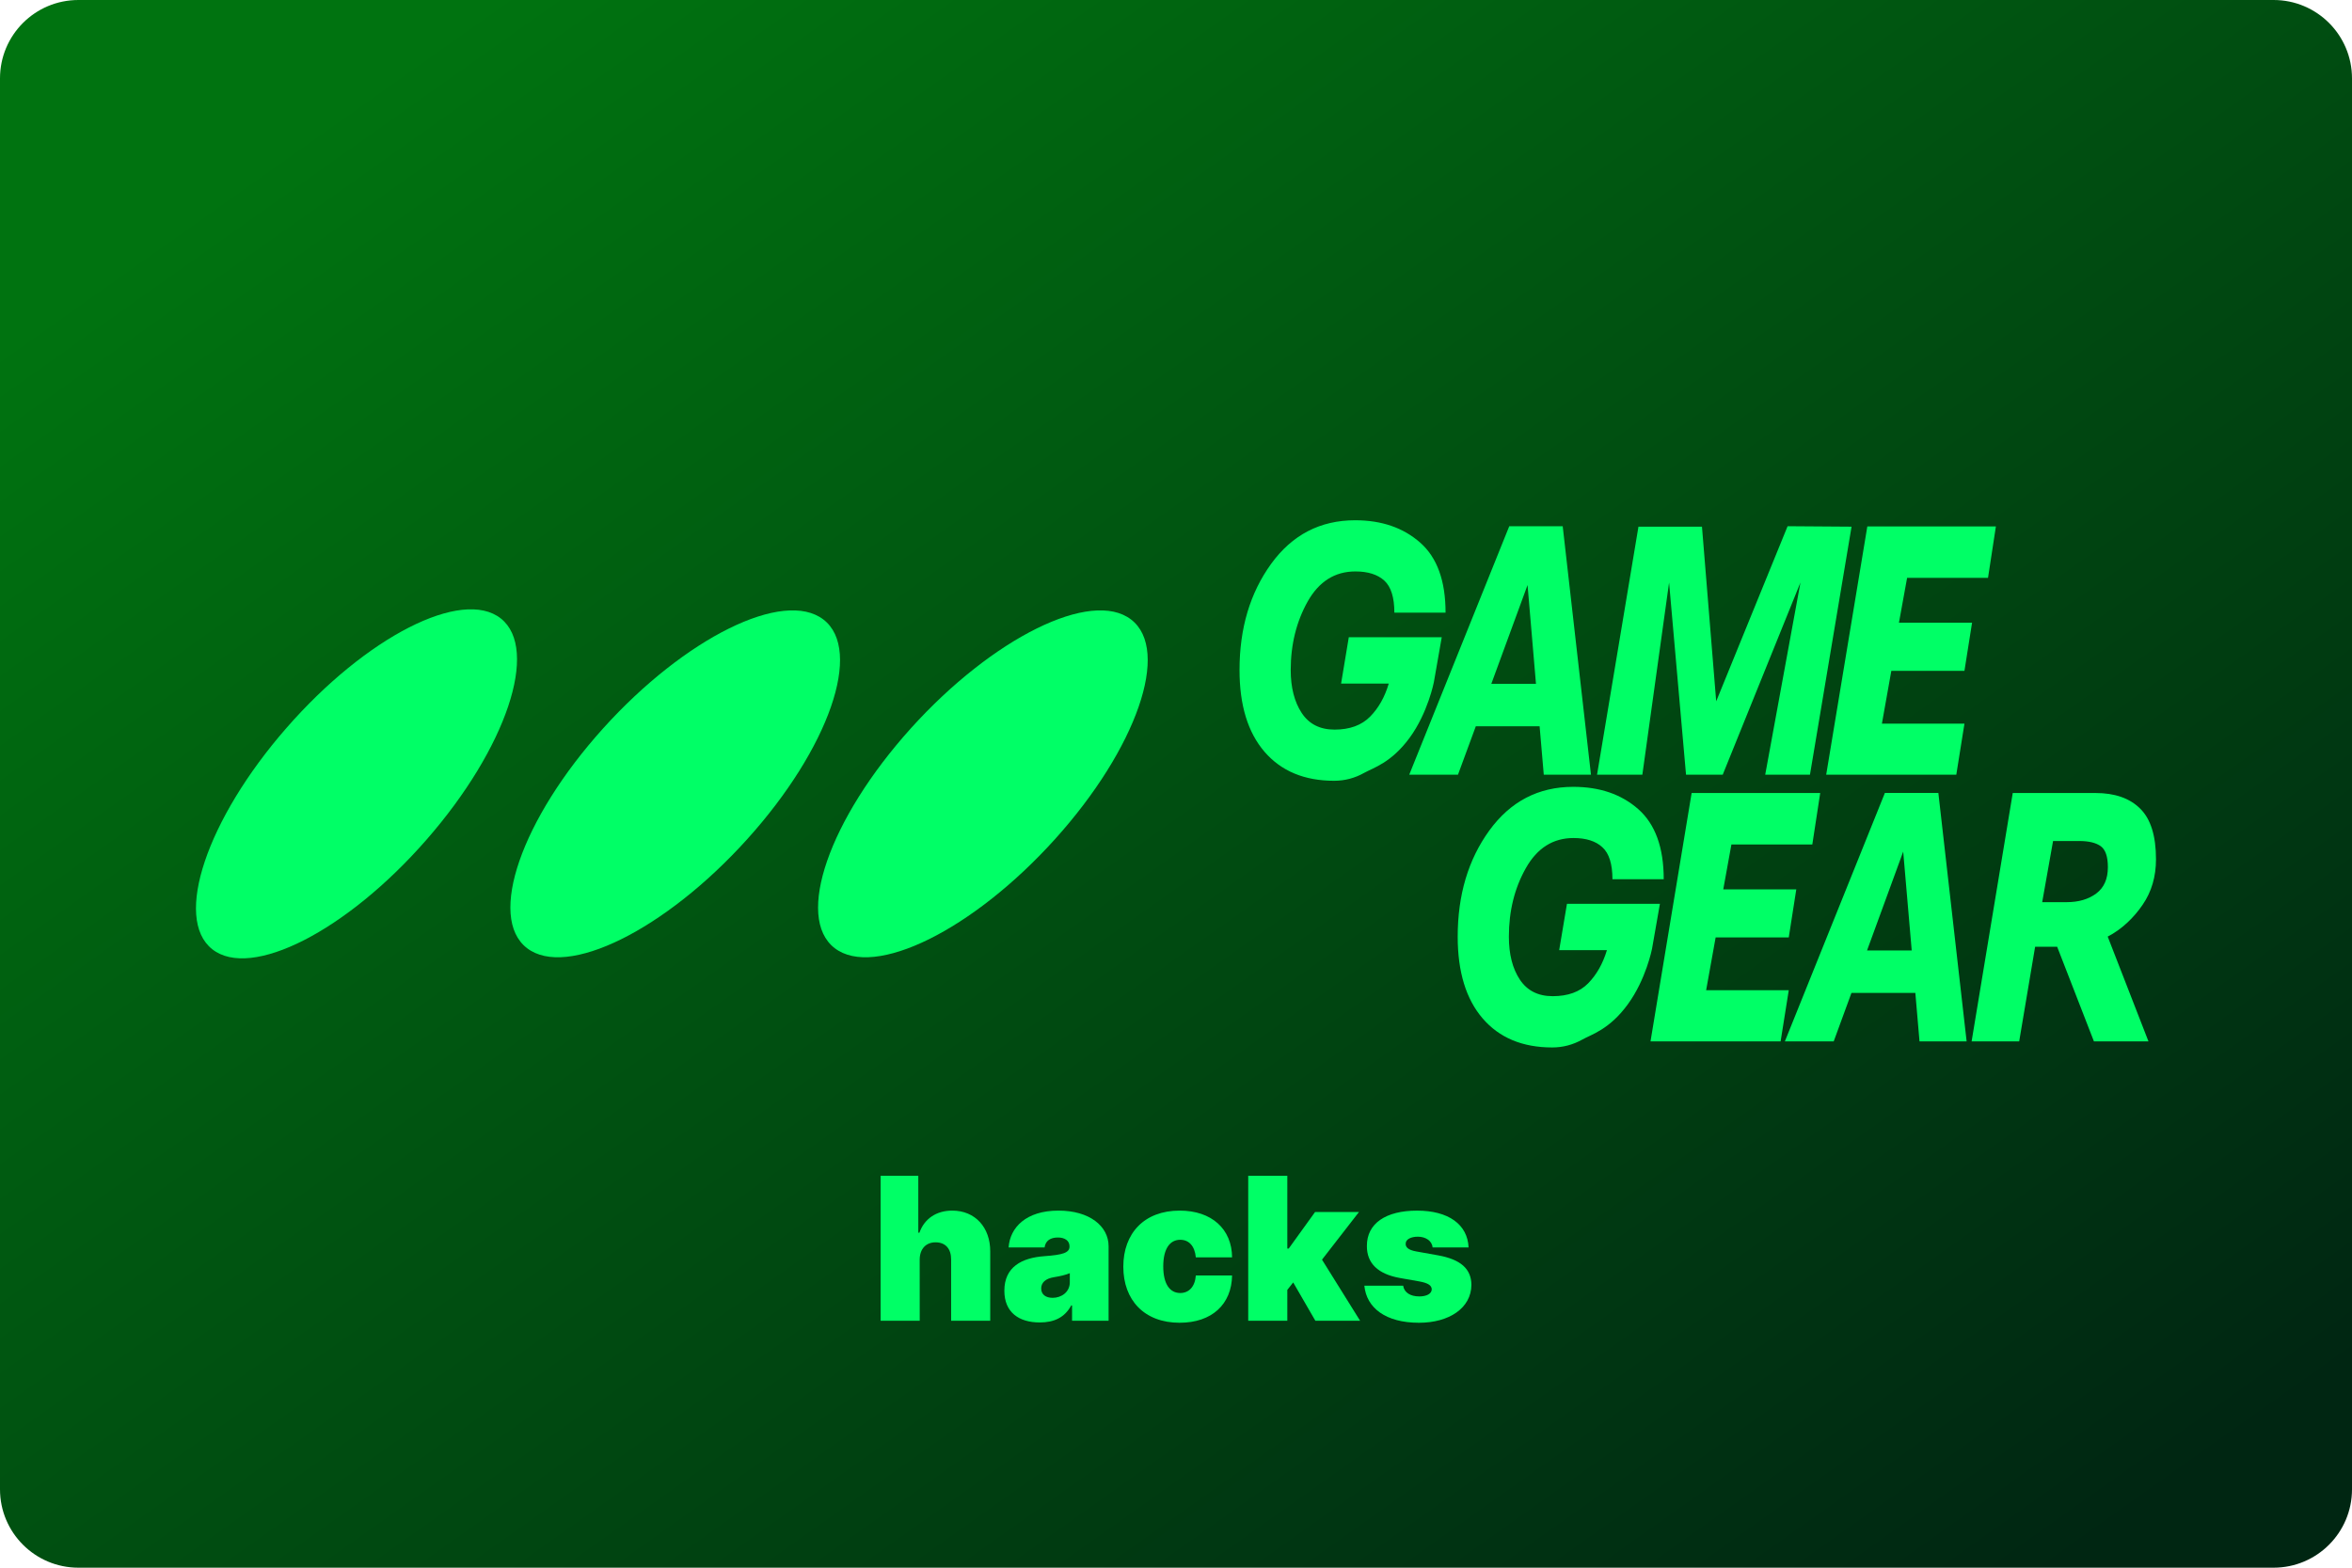
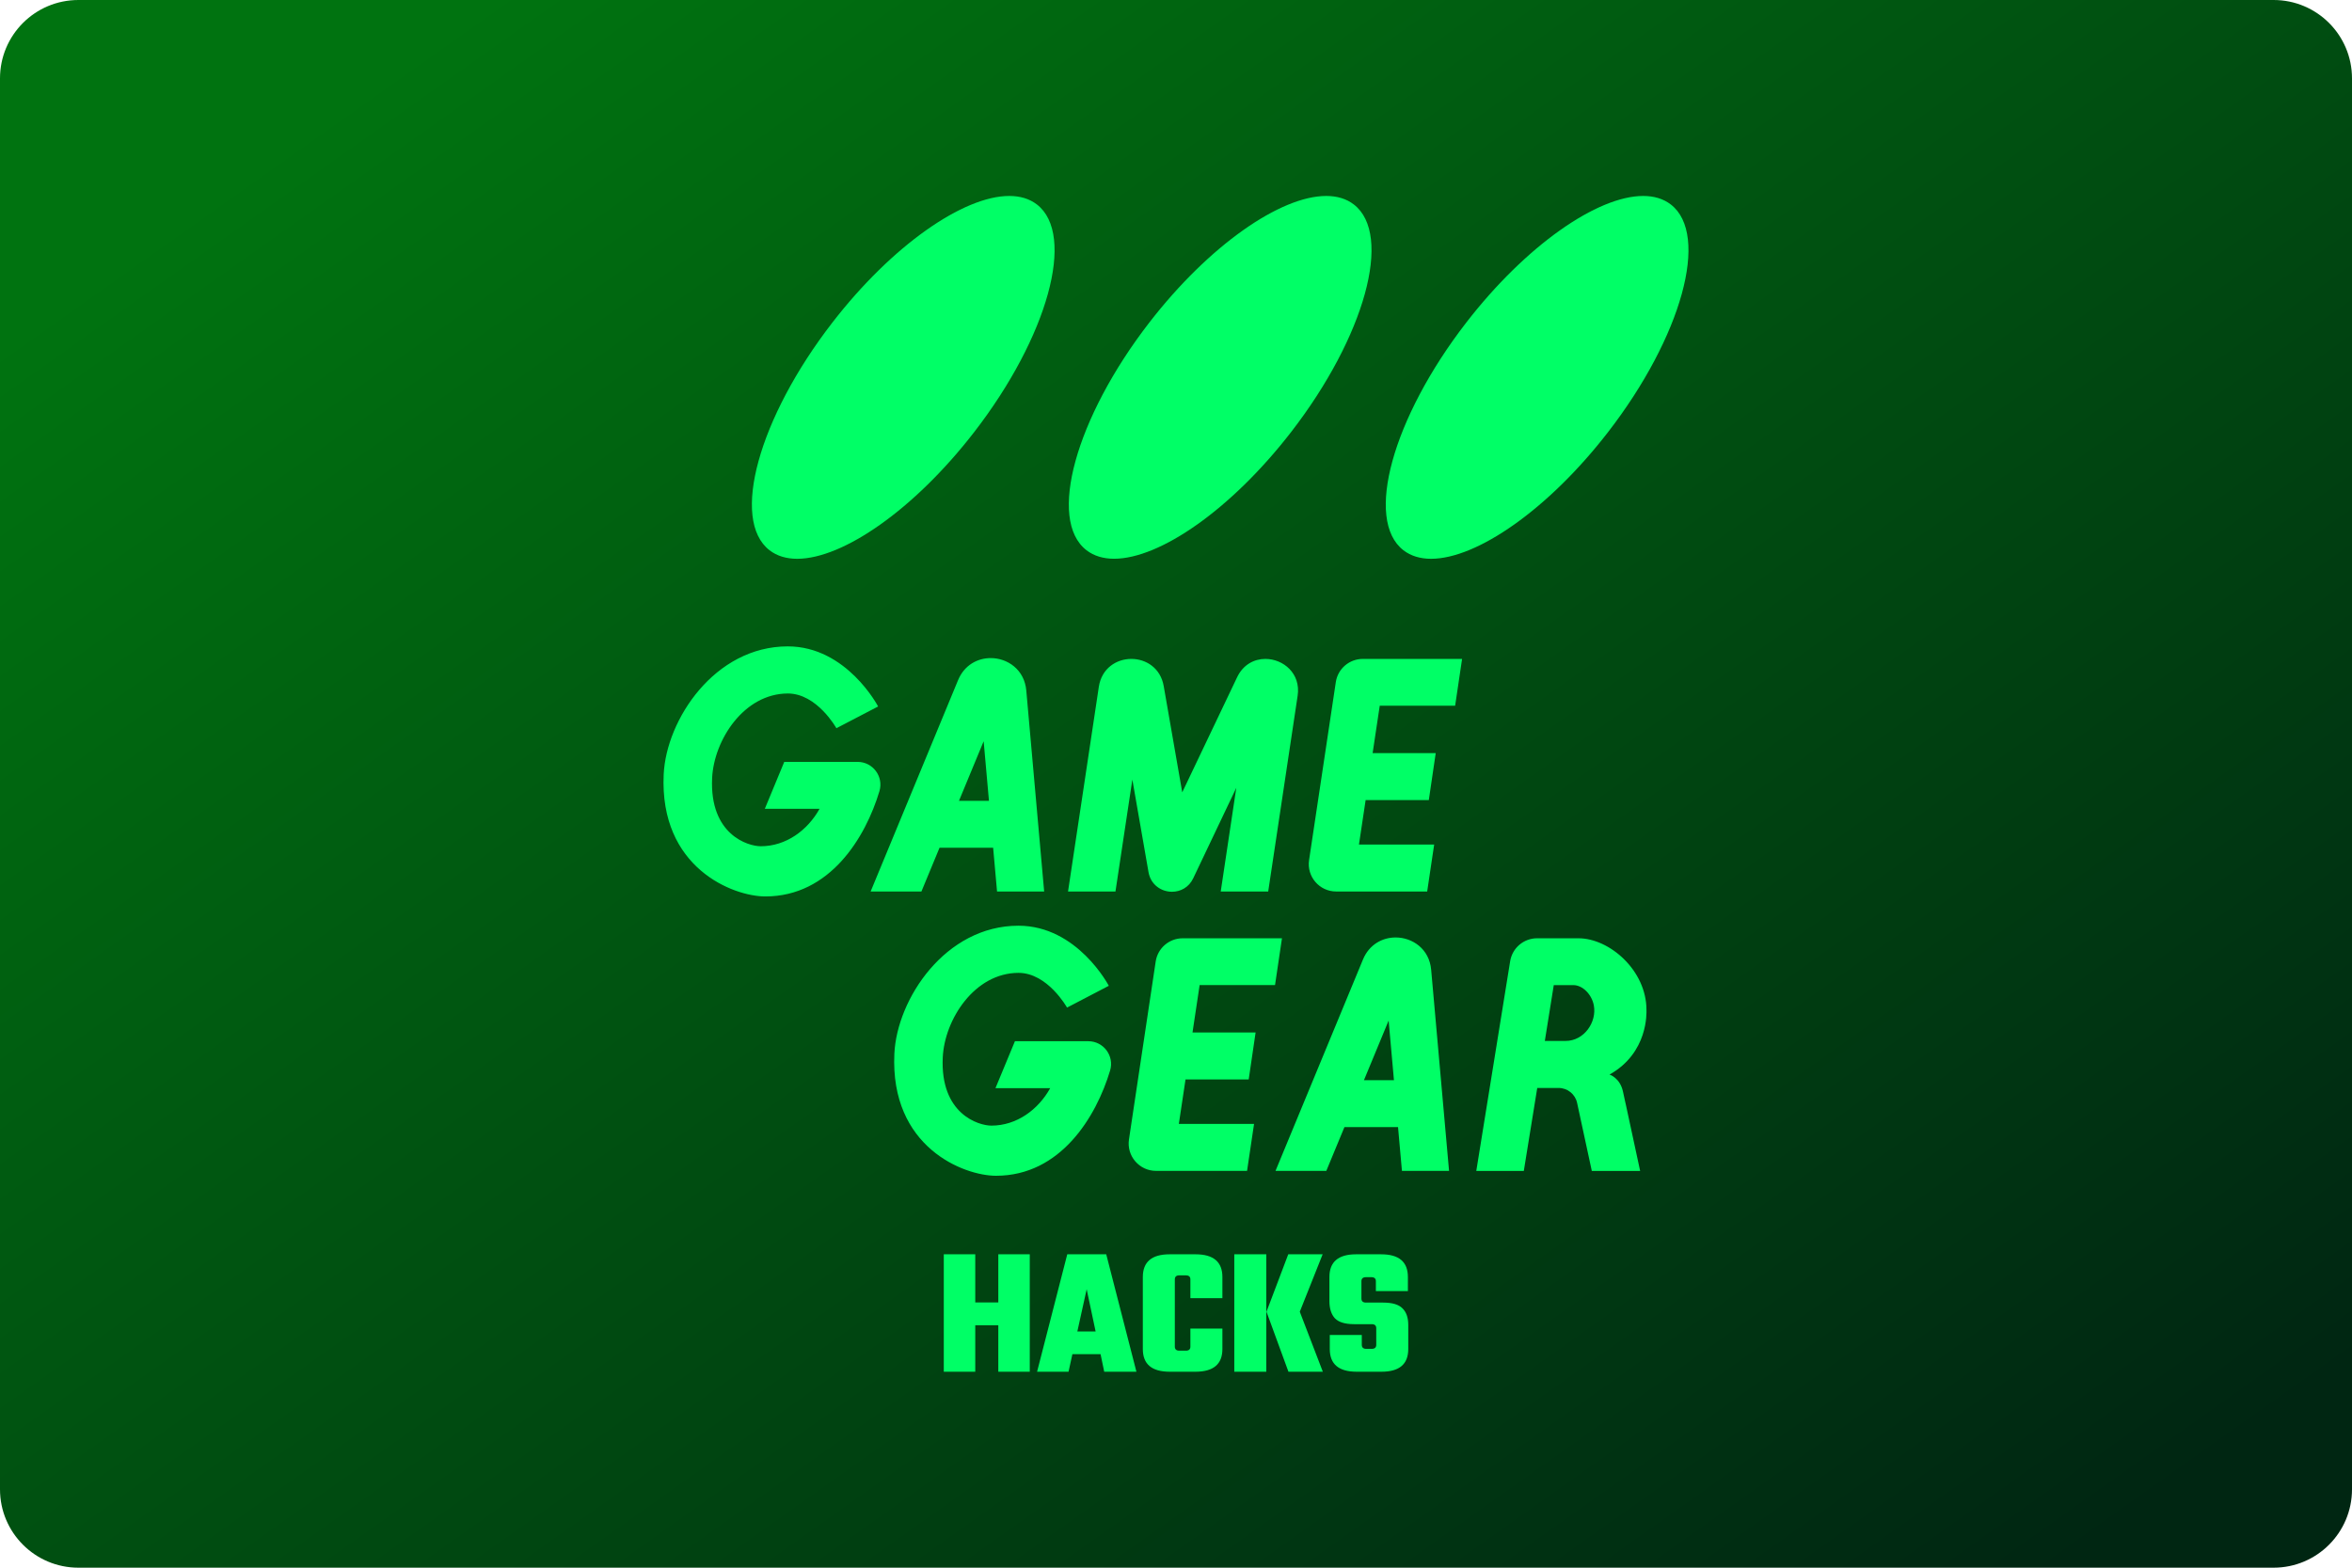
- <svg xmlns="http://www.w3.org/2000/svg" width="480" height="320" version="1.1" viewBox="0 0 480 320">
+ <svg xmlns="http://www.w3.org/2000/svg" width="480" height="320" version="1.1" viewBox="0 0 480 320" xml:space="preserve">
  <defs>
    <linearGradient id="a" x1="26.292" x2="94.685" y2="96.493" gradientTransform="matrix(3.7795 0 0 3.7795 9.9346e-6 -3.6448e-6)" gradientUnits="userSpaceOnUse">
      <stop stop-color="#007310" offset="0" />
      <stop stop-color="#002612" offset="1" />
    </linearGradient>
  </defs>
-   <rect x="-3.5742e-6" y="1.3113e-6" width="480" height="320" ry="16" fill="url(#a)" stroke-linecap="square" stroke-linejoin="round" stroke-width="2" style="paint-order:stroke fill markers" />
-   <g transform="matrix(3.2573 0 0 3.2573 144.85 -42.606)" fill="#0f6" fill-rule="evenodd" stroke-miterlimit="79.84">
-     <g transform="matrix(.17202 0 0 -.17202 33.212 78.66)">
-       <path d="m61.82 112.44c-6.731-9.14-13.132-10.857-16.565-12.771-3.398-1.915-7.062-2.871-10.923-2.871-10.823 0-19.271 3.53-25.344 10.559-6.072 7.062-9.108 16.962-9.108 29.799 0 15.18 3.829 28.05 11.518 38.677 7.688 10.593 17.886 15.871 30.59 15.871 9.637 0 17.522-2.705 23.693-8.149 6.172-5.413 9.242-13.927 9.242-25.51h-18.646c0 5.545-1.22 9.438-3.663 11.682-2.441 2.211-5.939 3.333-10.527 3.333-7.49 0-13.266-3.663-17.391-10.956-4.092-7.326-6.171-15.642-6.171-24.98 0-6.37 1.353-11.584 3.993-15.609 2.673-4.061 6.666-6.073 11.98-6.073 5.543 0 9.834 1.584 12.936 4.72 3.068 3.102 5.345 7.128 6.798 12.044h-17.359l2.806 16.896h33.856l-2.87-16.367s-2.146-11.156-8.845-20.295z" />
-       <path d="m141.25 15.292c-6.698-9.142-13.134-10.858-16.532-12.771-3.432-1.914-7.063-2.871-10.957-2.871-10.823 0-19.272 3.531-25.343 10.593-6.039 7.028-9.075 16.962-9.075 29.765 0 15.181 3.829 28.083 11.516 38.676 7.689 10.594 17.887 15.907 30.559 15.907 9.668 0 17.555-2.708 23.727-8.152 6.137-5.445 9.239-13.925 9.239-25.509h-18.677c0 5.545-1.222 9.439-3.664 11.649-2.409 2.244-5.939 3.366-10.527 3.366-7.457 0-13.232-3.663-17.357-10.988-4.125-7.294-6.172-15.609-6.172-24.949 0-6.402 1.32-11.615 3.994-15.641 2.672-4.025 6.666-6.038 11.978-6.038 5.512 0 9.834 1.55 12.903 4.686 3.07 3.134 5.347 7.16 6.831 12.076h-17.391l2.839 16.895h33.857l-2.871-16.367s-2.145-11.152-8.877-20.327z" />
-       <path d="m145.18 189.37h23.134l5.18-63.624 26.006 63.79 23.297-0.166-15.147-90.354h-16.303l12.838 70.027-28.314-70.027h-13.366l-6.17 69.993-9.736-69.993h-16.5z" />
-       <path d="m228.54 189.46h46.827l-2.871-18.744h-29.469l-2.972-16.334h26.633l-2.773-17.523h-26.63l-3.433-19.24h30.063l-2.97-18.612h-47.388z" />
-       <path d="m98.121 189.53-36.432-90.52h17.753l6.502 17.655h23.232l1.518-17.655h17.193l-10.297 90.52h-19.469m-6.534-57.42 13.2 36.002 3.069-36.002z" />
-       <path d="m164.55 92.346h46.828l-2.87-18.743h-29.47l-2.97-16.37h26.598l-2.739-17.489h-26.632l-3.464-19.238h30.096l-2.969-18.645h-47.39z" />
-       <path d="m234.94 92.38-36.432-90.519h17.787l6.467 17.656h23.265l1.519-17.656h17.16l-10.297 90.519h-19.469m-6.503-57.388 13.168 36.004 3.103-36.004z" />
-       <path d="m292.23 52.582 3.96 22.274h9.504c3.499 0 6.106-0.627 7.855-1.881 1.749-1.286 2.606-3.828 2.606-7.656 0-4.29-1.418-7.458-4.224-9.57-2.837-2.112-6.434-3.167-10.791-3.167h-8.91m-10.724 39.764-14.983-90.485h17.325l5.809 34.485h8.02l13.396-34.485h19.866l-14.849 38.18c5.181 2.641 9.636 7.029 12.738 11.616 3.234 4.72 4.85 10.23 4.85 16.533 0 8.546-1.914 14.684-5.775 18.481-3.826 3.795-9.273 5.675-16.267 5.675z" />
-     </g>
-     <g transform="matrix(1.0471,0,0,1.0471,-70.312,37.412)" stroke-width=".172">
-       <path d="m41.815 20.335c4.768-5.467 10.513-8.396 12.835-6.557 2.316 1.845 0.329 7.771-4.445 13.233-4.768 5.467-10.513 8.396-12.829 6.557-2.322-1.845-0.329-7.771 4.439-13.233z" />
-       <path d="m60.77 20.352c4.899-5.427 10.797-8.345 13.182-6.511 2.379 1.833 0.335 7.72-4.564 13.147-4.899 5.433-10.797 8.351-13.176 6.517-2.378-1.834-0.341-7.72 4.559-13.153z" />
-       <path d="m79.18 20.352c4.899-5.427 10.803-8.345 13.182-6.511 2.379 1.833 0.335 7.72-4.559 13.147-4.899 5.433-10.803 8.351-13.181 6.517-2.378-1.834-0.335-7.72 4.559-13.153z" />
-     </g>
-   </g>
-   <g transform="matrix(3.8449 0 0 3.8449 -4.1495 -4.5683)" fill="#0f6" stroke-width=".265" aria-label="hacks">
-     <path d="m49.895 68.059c0.004-0.571 0.334-0.917 0.842-0.917 0.53 0 0.831 0.346 0.827 0.917v3.247h2.075v-3.683c0.004-1.263-0.793-2.165-2.014-2.165-0.853 0-1.484 0.436-1.744 1.173h-0.06v-3.022h-1.999v7.697h2.075z" />
-     <path d="m56.269 71.396c0.752 0 1.319-0.256 1.669-0.902h0.045v0.812h1.939v-3.954c0-1.067-1.011-1.894-2.661-1.894-1.725 0-2.574 0.902-2.646 1.954h1.909c0.049-0.357 0.312-0.526 0.707-0.526 0.361 0 0.616 0.165 0.616 0.466v0.015c0 0.334-0.368 0.44-1.338 0.511-1.191 0.086-2.12 0.568-2.12 1.834 0 1.15 0.774 1.684 1.879 1.684zm0.676-1.308c-0.353 0-0.601-0.173-0.601-0.496 0-0.297 0.21-0.526 0.692-0.601 0.331-0.053 0.609-0.12 0.827-0.21v0.481c0 0.526-0.447 0.827-0.917 0.827z" />
-     <path d="m63.695 71.411c1.71 0 2.759-0.981 2.781-2.51h-1.924c-0.045 0.605-0.372 0.932-0.827 0.932-0.545 0-0.902-0.466-0.902-1.413s0.357-1.413 0.902-1.413c0.459 0 0.77 0.327 0.827 0.932h1.924c-0.011-1.503-1.082-2.481-2.781-2.481-1.879 0-2.992 1.203-2.992 2.977 0 1.774 1.112 2.977 2.992 2.977z" />
-     <path d="m67.333 71.306h2.075v-1.639l0.312-0.395 1.176 2.033h2.375l-2.022-3.243 1.962-2.529h-2.33l-1.398 1.939h-0.075v-3.864h-2.075z" />
-     <path d="m79.029 67.413c-0.053-1.221-1.067-1.954-2.736-1.954-1.65 0-2.668 0.676-2.661 1.879-0.007 0.909 0.583 1.492 1.759 1.699l1.022 0.18c0.451 0.083 0.654 0.203 0.661 0.421-0.007 0.241-0.282 0.376-0.661 0.376-0.47 0-0.801-0.203-0.857-0.571h-2.059c0.113 1.184 1.135 1.969 2.901 1.969 1.597 0 2.774-0.778 2.781-2.014-0.007-0.853-0.579-1.349-1.759-1.563l-1.173-0.21c-0.44-0.079-0.564-0.237-0.556-0.406-0.007-0.241 0.289-0.376 0.646-0.376 0.41 0 0.752 0.218 0.782 0.571z" />
-   </g>
-   <style type="text/css">.st0{fill:#FC0C18;}
- 	.st1{fill:#FC0C18;}</style>
-   <style type="text/css">.st0{fill:#FC0C18;}
- 	.st1{fill:#FC0C18;}</style>
+   <rect width="480" height="320" ry="16" fill="url(#a)" />
+   <path d="m192.61 256.03v23.969h6.422v-9.482h4.703v9.482h6.422v-23.969h-6.422v9.82h-4.703v-9.82zm25.199 0-6.16 23.969h6.422l0.785-3.584h5.748l0.748 3.584h6.57l-6.16-23.969h-7.953zm20.908 0c-3.659 0-5.488 1.545-5.488 4.631v14.709c0 3.086 1.83 4.629 5.488 4.629h5.264c3.659 0 5.488-1.543 5.488-4.629v-4.182h-6.533v3.695c0 0.548-0.311 0.822-0.934 0.822h-1.307c-0.622 0-0.934-0.275-0.934-0.822v-13.738c0-0.548 0.311-0.82 0.934-0.82h1.307c0.622 0 0.934 0.273 0.934 0.82v3.846h6.533v-4.33c0-3.086-1.83-4.631-5.488-4.631h-5.264zm13.178 0v23.969h6.533v-23.969zm11.014 0-4.443 11.723 4.481 12.246h7.018l-4.703-12.246 4.666-11.723zm13.85 0c-3.634 0-5.449 1.545-5.449 4.631v4.928c0 1.518 0.372 2.688 1.119 3.51 0.772 0.796 2.078 1.193 3.92 1.193h3.584c0.622 0 0.934 0.275 0.934 0.822v3.397c0 0.548-0.311 0.822-0.934 0.822h-1.082c-0.622 0-0.934-0.275-0.934-0.822v-2.016h-6.533v2.875c0 3.086 1.83 4.629 5.488 4.629h5.076c3.634 0 5.451-1.543 5.451-4.629v-4.928c0-1.493-0.399-2.627-1.195-3.398-0.772-0.772-2.078-1.156-3.92-1.156h-3.508c-0.622 0-0.934-0.275-0.934-0.822v-3.547c0-0.548 0.311-0.82 0.934-0.82h1.082c0.622 0 0.934 0.273 0.934 0.82v2.016h6.533v-2.873c0-3.086-1.817-4.631-5.451-4.631h-5.115zm-54.99 7.131 1.828 8.625h-3.732z" fill="#0f6" />
+   <path d="m205.97 40c-9.347 0-23.909 10.079-36.1 25.845-15.072 19.49-20.806 40.296-12.821 46.475 1.528 1.177 3.437 1.742 5.641 1.742 9.356 0 23.919-10.079 36.109-25.845 15.072-19.49 20.806-40.296 12.821-46.475-1.528-1.177-3.437-1.742-5.651-1.742zm64.687 0c-9.347 0-23.909 10.079-36.109 25.845-15.063 19.49-20.806 40.296-12.821 46.466 1.528 1.177 3.437 1.742 5.641 1.742 9.347 0 23.909-10.079 36.109-25.845 15.072-19.481 20.815-40.287 12.821-46.466-1.519-1.177-3.437-1.742-5.641-1.742zm64.687 0c-9.347 0-23.909 10.079-36.109 25.845-15.072 19.49-20.806 40.296-12.821 46.475 1.528 1.177 3.437 1.742 5.641 1.742 9.347 0 23.919-10.079 36.109-25.845 15.072-19.49 20.806-40.296 12.821-46.475-1.528-1.177-3.437-1.742-5.641-1.742zm-174.57 91.941c-14.933 0-24.799 14.97-25.327 26.114-0.899 19.111 14.173 24.928 20.741 24.928 13.201 0 20.463-12.061 23.289-21.491 0.889-2.983-1.343-5.975-4.456-5.975h-14.97l-3.965 9.579h11.172c-2.455 4.4-6.846 7.642-12.006 7.642-2.612 0-10.468-2.372-9.921-13.923 0.371-7.754 6.494-17.258 15.461-17.258 5.947 0 9.903 7.087 9.903 7.087l8.513-4.437s-6.401-12.265-18.434-12.265zm41.408 2.39c-2.677 0-5.364 1.417-6.642 4.465l-17.86 43.177h10.366l3.696-8.93h10.94l0.797 8.93h9.615l-3.65-41.047c-0.38-4.233-3.807-6.596-7.263-6.596zm28.708 0.167c-3.038 0-6.068 1.908-6.642 5.706l-6.281 41.769h9.68l3.446-22.844 3.298 18.898c0.454 2.584 2.612 4.002 4.789 4.002 1.714 0 3.446-0.871 4.335-2.751l8.791-18.472-3.178 21.167h9.69l6.003-39.944c0.695-4.576-2.946-7.531-6.586-7.531-2.26 0-4.539 1.149-5.771 3.761l-11.19 23.474-3.78-21.677c-0.639-3.705-3.622-5.558-6.605-5.558zm47.244 0c-2.77 0-5.114 2.01-5.521 4.743l-5.456 36.332c-0.5 3.363 2.112 6.401 5.521 6.401h18.583l1.427-9.588h-15.35l1.362-9.069h12.895l1.408-9.588h-12.876l1.454-9.68h15.387l1.417-9.551zm-77.388 16.804 1.084 12.172h-6.123zm7.105 37.656c-14.933 0-24.799 14.97-25.327 26.114-0.899 19.111 14.173 24.928 20.741 24.928 13.201 0 20.463-12.061 23.289-21.491 0.889-2.983-1.343-5.975-4.456-5.975h-14.97l-3.974 9.588h11.172c-2.455 4.4-6.846 7.642-12.006 7.642-2.612 0-10.468-2.372-9.921-13.923 0.371-7.754 6.494-17.258 15.461-17.258 5.947 0 9.903 7.087 9.903 7.087l8.523-4.447s-6.401-12.265-18.434-12.265zm76.962 2.399c-2.668 0-5.364 1.417-6.642 4.465l-17.86 43.177h10.366l3.696-8.93h10.94l0.797 8.93h9.615l-3.65-41.047c-0.371-4.243-3.807-6.596-7.263-6.596zm-43.437 0.167c-2.77 0-5.113 2.01-5.521 4.743l-5.456 36.332c-0.5 3.363 2.112 6.401 5.521 6.401h18.583l1.427-9.588h-15.35l1.362-9.069h12.895l1.408-9.588h-12.876l1.454-9.68h15.387l1.417-9.551zm72.32 0c-2.742 0-5.067 1.983-5.502 4.688l-6.911 42.798h9.699l2.742-16.934h4.354c1.825 0 3.4 1.278 3.78 3.048l3.001 13.895h9.866l-2.881-13.358-0.13-0.583-9e-3 -0.028c-0.093-0.408-0.232-1.093-0.482-2.223-0.611-2.844-2.751-3.483-2.751-3.483 7.93-4.437 7.541-12.645 7.541-13.191 0-8.115-7.578-14.627-13.858-14.627h-3.502zm3.4 9.56h3.993c1.899 0 3.77 1.899 4.187 4.159 0.63 3.381-1.973 7.235-5.771 7.235h-4.234zm-33.701 7.235 1.084 12.172h-6.123z" fill="#0f6" />
</svg>
